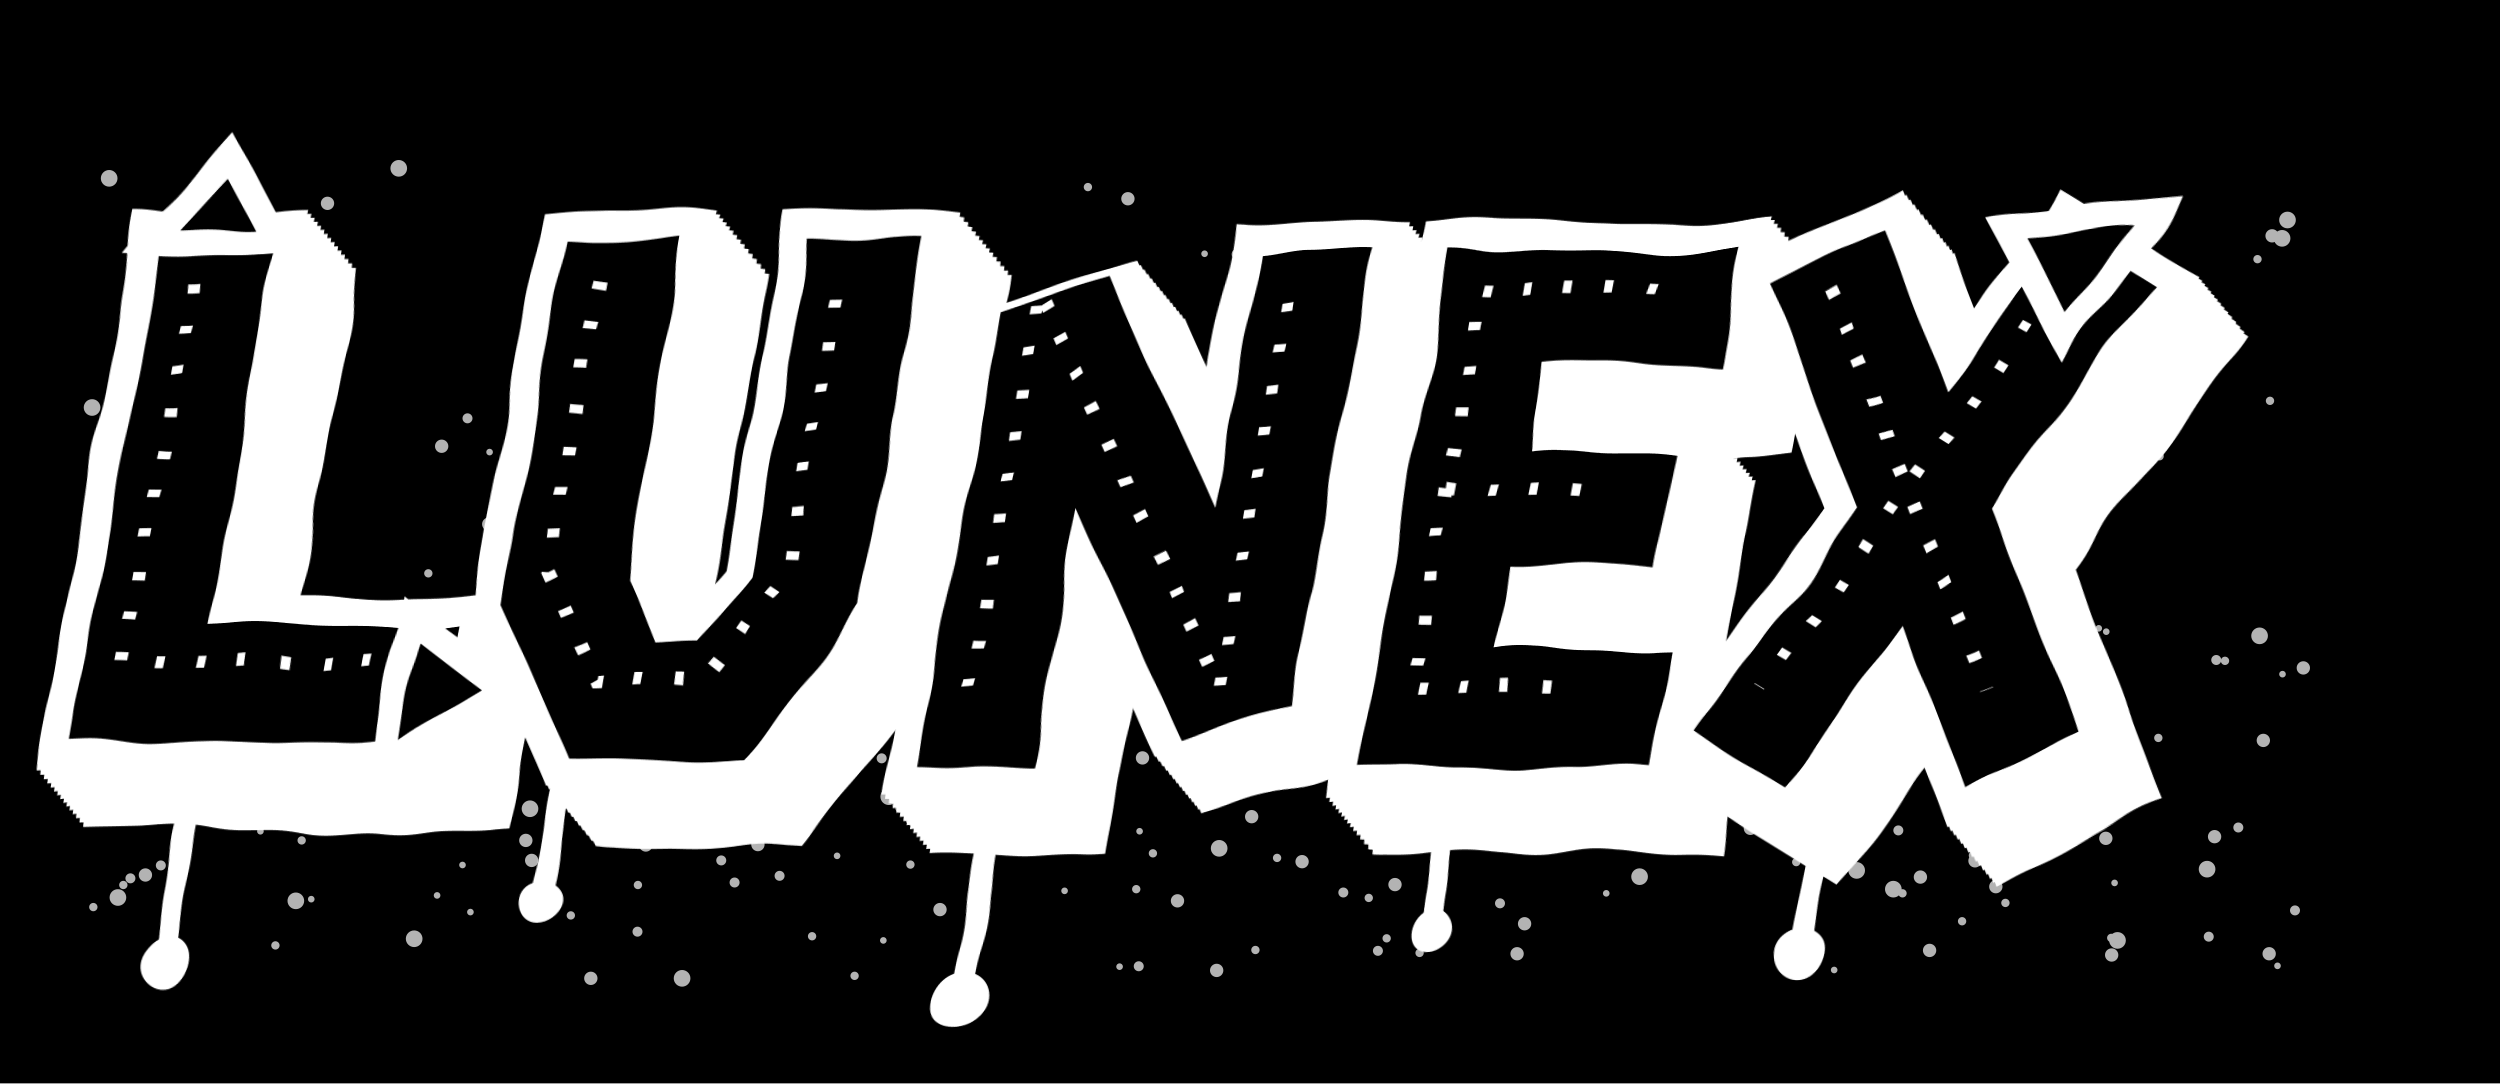
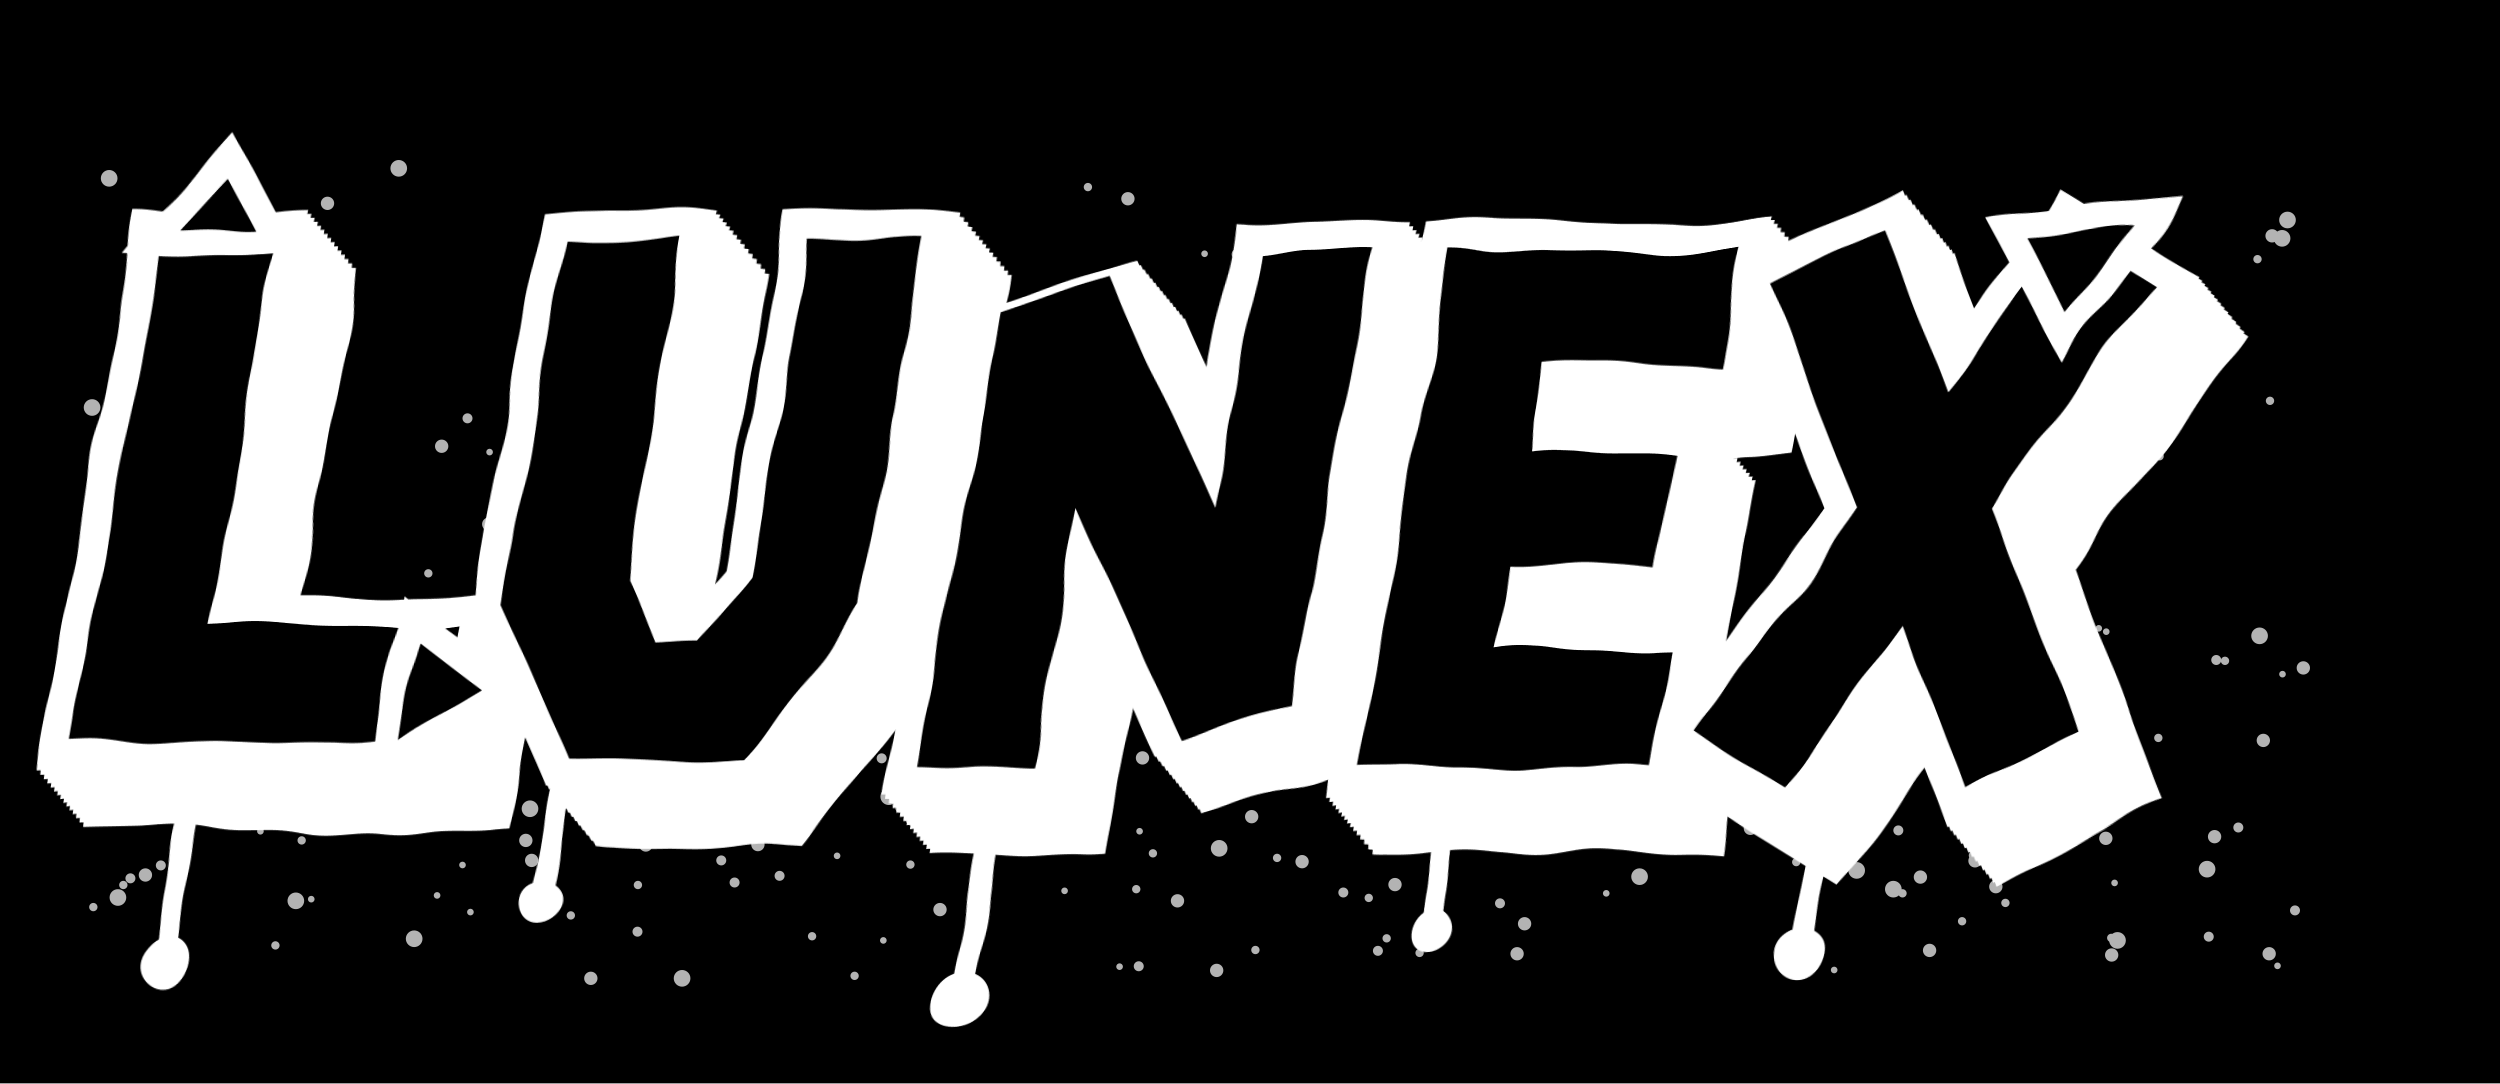
<svg xmlns="http://www.w3.org/2000/svg" viewBox="0 0 600 260" width="600" height="260" role="img" aria-label="lunex">
  <defs>
    <filter id="rough" x="-5%" y="-5%" width="110%" height="110%">
      <feTurbulence type="fractalNoise" baseFrequency="0.035" numOctaves="2" seed="4" result="n" />
      <feDisplacementMap in="SourceGraphic" in2="n" scale="5" />
    </filter>
  </defs>
  <rect width="600" height="260" fill="#000000" />
  <g fill="#ffffff" opacity=".7">
    <circle cx="201.2" cy="182.4" r="1.2" />
    <circle cx="404.3" cy="187.1" r="2" />
    <circle cx="544.8" cy="96.2" r="1" />
    <circle cx="66.1" cy="226.9" r="1" />
    <circle cx="530.1" cy="224.8" r="1.2" />
    <circle cx="344.7" cy="112.1" r="2" />
    <circle cx="273.5" cy="199.5" r="0.8" />
    <circle cx="256.1" cy="176.2" r="1" />
    <circle cx="231.4" cy="164.6" r="0.8" />
    <circle cx="34.5" cy="60.3" r="1.2" />
    <circle cx="547.8" cy="161.8" r="0.8" />
    <circle cx="396.4" cy="200.2" r="1.2" />
    <circle cx="127.6" cy="206.5" r="1.6" />
    <circle cx="77.8" cy="152.9" r="0.8" />
    <circle cx="465.5" cy="158.5" r="0.8" />
    <circle cx="447.7" cy="178.6" r="1.2" />
    <circle cx="31.3" cy="210.8" r="1.2" />
    <circle cx="511.6" cy="186.2" r="1.6" />
    <circle cx="479.7" cy="185.1" r="1.6" />
    <circle cx="300.1" cy="154.1" r="2" />
    <circle cx="137.0" cy="219.7" r="1" />
    <circle cx="255.5" cy="213.8" r="0.8" />
    <circle cx="22.4" cy="217.7" r="1" />
    <circle cx="542.3" cy="152.6" r="2" />
    <circle cx="160.7" cy="168.3" r="1" />
    <circle cx="289.1" cy="60.9" r="0.8" />
    <circle cx="284.8" cy="158.9" r="1.2" />
    <circle cx="212.0" cy="225.7" r="0.8" />
    <circle cx="248.0" cy="175.8" r="1.6" />
    <circle cx="506.7" cy="225.1" r="1" />
    <circle cx="529.7" cy="208.6" r="2" />
    <circle cx="369.0" cy="163.2" r="1.6" />
    <circle cx="377.5" cy="187.3" r="1.2" />
    <circle cx="332.8" cy="225.2" r="1" />
    <circle cx="294.2" cy="90.8" r="2" />
    <circle cx="103.5" cy="177.8" r="2" />
    <circle cx="208.3" cy="84.9" r="1.2" />
    <circle cx="546.6" cy="231.8" r="0.8" />
    <circle cx="125.5" cy="175.7" r="1.2" />
    <circle cx="254.9" cy="77.3" r="0.8" />
    <circle cx="171.6" cy="151.1" r="1.6" />
    <circle cx="394.5" cy="135.1" r="1.6" />
    <circle cx="31.9" cy="88.9" r="0.8" />
    <circle cx="420.1" cy="198.8" r="1.6" />
    <circle cx="476.8" cy="166.9" r="2" />
    <circle cx="480.3" cy="169.1" r="1.6" />
    <circle cx="253.6" cy="89.4" r="1.6" />
    <circle cx="150.9" cy="116.0" r="1" />
    <circle cx="155.0" cy="202.8" r="1.6" />
    <circle cx="299.9" cy="165.6" r="1.2" />
    <circle cx="440.2" cy="232.8" r="0.8" />
    <circle cx="155.7" cy="81.4" r="1" />
    <circle cx="300.4" cy="196.0" r="1.6" />
    <circle cx="296.6" cy="161.5" r="2" />
    <circle cx="205.1" cy="234.2" r="1" />
    <circle cx="231.9" cy="233.7" r="1.2" />
    <circle cx="364.3" cy="155.2" r="0.8" />
    <circle cx="246.0" cy="119.9" r="1.2" />
    <circle cx="333.3" cy="184.0" r="2" />
    <circle cx="544.6" cy="228.9" r="1.6" />
    <circle cx="134.5" cy="64.6" r="1" />
    <circle cx="273.3" cy="231.9" r="1.2" />
    <circle cx="379.7" cy="197.8" r="1.6" />
    <circle cx="272.8" cy="160.6" r="1.6" />
    <circle cx="211.6" cy="182.0" r="1.2" />
    <circle cx="550.8" cy="218.5" r="1.2" />
    <circle cx="213.3" cy="191.2" r="2" />
    <circle cx="364.1" cy="228.9" r="1.6" />
    <circle cx="50.8" cy="197.3" r="1" />
    <circle cx="306.5" cy="205.9" r="1" />
    <circle cx="534.0" cy="158.6" r="1" />
    <circle cx="481.3" cy="216.7" r="1" />
    <circle cx="508.2" cy="225.7" r="2" />
    <circle cx="547.7" cy="57.2" r="2" />
    <circle cx="445.6" cy="208.9" r="2" />
    <circle cx="62.5" cy="199.5" r="0.8" />
    <circle cx="319.7" cy="161.8" r="1.6" />
    <circle cx="320.9" cy="132.0" r="1.6" />
    <circle cx="153.1" cy="212.4" r="1" />
    <circle cx="474.0" cy="206.6" r="1.6" />
    <circle cx="222.5" cy="119.6" r="0.8" />
    <circle cx="117.5" cy="108.5" r="0.8" />
    <circle cx="349.2" cy="169.7" r="1.2" />
    <circle cx="456.6" cy="214.4" r="1" />
    <circle cx="38.3" cy="176.5" r="1.2" />
    <circle cx="71.0" cy="216.2" r="2" />
    <circle cx="436.1" cy="185.9" r="2" />
    <circle cx="48.5" cy="192.0" r="1.2" />
    <circle cx="292.0" cy="232.9" r="1.6" />
    <circle cx="447.7" cy="175.4" r="2" />
    <circle cx="545.3" cy="56.6" r="1.6" />
    <circle cx="410.2" cy="154.2" r="1.2" />
    <circle cx="78.6" cy="48.8" r="1.6" />
    <circle cx="348.7" cy="165.0" r="2" />
    <circle cx="350.3" cy="157.2" r="2" />
    <circle cx="493.2" cy="203.9" r="1" />
    <circle cx="74.7" cy="215.8" r="0.8" />
    <circle cx="219.2" cy="196.3" r="2" />
    <circle cx="403.5" cy="152.9" r="0.8" />
    <circle cx="252.6" cy="161.9" r="0.8" />
    <circle cx="288.8" cy="139.2" r="1.6" />
    <circle cx="330.7" cy="151.2" r="1.6" />
    <circle cx="340.7" cy="228.7" r="1" />
    <circle cx="276.7" cy="204.8" r="1" />
    <circle cx="503.7" cy="150.8" r="0.8" />
    <circle cx="552.8" cy="160.3" r="1.6" />
    <circle cx="29.6" cy="212.4" r="1" />
    <circle cx="518.3" cy="109.5" r="1" />
    <circle cx="414.0" cy="56.0" r="1.6" />
    <circle cx="268.7" cy="232.0" r="0.8" />
    <circle cx="26.2" cy="42.8" r="2" />
    <circle cx="63.0" cy="99.1" r="1" />
    <circle cx="537.2" cy="198.6" r="1.2" />
    <circle cx="218.5" cy="207.5" r="1" />
    <circle cx="541.8" cy="62.2" r="1" />
    <circle cx="360.0" cy="216.8" r="1.2" />
    <circle cx="443.7" cy="155.2" r="2" />
    <circle cx="199.3" cy="155.1" r="1" />
    <circle cx="344.6" cy="225.5" r="1.6" />
    <circle cx="229.2" cy="111.5" r="1" />
    <circle cx="456.0" cy="172.4" r="1.6" />
    <circle cx="104.9" cy="214.9" r="0.8" />
    <circle cx="175.8" cy="66.7" r="2" />
    <circle cx="99.4" cy="225.3" r="2" />
    <circle cx="389.7" cy="157.2" r="2" />
    <circle cx="281.8" cy="112.5" r="1" />
    <circle cx="187.1" cy="210.2" r="1.2" />
    <circle cx="336.6" cy="195.9" r="2" />
    <circle cx="455.6" cy="199.3" r="1.2" />
    <circle cx="498.0" cy="200.1" r="1" />
    <circle cx="134.9" cy="57.5" r="1.2" />
    <circle cx="215.9" cy="194.0" r="1" />
    <circle cx="153.0" cy="223.6" r="1.2" />
    <circle cx="361.7" cy="200.8" r="1.2" />
    <circle cx="171.5" cy="167.4" r="2" />
    <circle cx="282.6" cy="216.2" r="1.6" />
    <circle cx="72.4" cy="201.7" r="1" />
    <circle cx="157.2" cy="165.4" r="0.8" />
    <circle cx="34.9" cy="210.0" r="1.6" />
    <circle cx="531.5" cy="200.8" r="1.6" />
    <circle cx="518.0" cy="177.1" r="1" />
    <circle cx="365.9" cy="221.7" r="1.6" />
    <circle cx="118.6" cy="170.0" r="1" />
    <circle cx="112.9" cy="218.9" r="0.8" />
    <circle cx="507.5" cy="211.9" r="0.8" />
    <circle cx="159.3" cy="137.5" r="1.6" />
    <circle cx="50.1" cy="67.5" r="1" />
    <circle cx="385.5" cy="214.4" r="0.8" />
    <circle cx="274.2" cy="181.9" r="1.6" />
    <circle cx="111.0" cy="207.6" r="0.8" />
    <circle cx="272.7" cy="213.4" r="1" />
    <circle cx="520.9" cy="81.9" r="1.2" />
    <circle cx="499.9" cy="158.2" r="1.6" />
    <circle cx="474.8" cy="178.9" r="1" />
    <circle cx="277.9" cy="168.8" r="0.8" />
    <circle cx="117.3" cy="125.8" r="1.6" />
    <circle cx="490.2" cy="163.2" r="1.2" />
    <circle cx="328.3" cy="96.3" r="1.2" />
    <circle cx="285.1" cy="100.4" r="0.8" />
    <circle cx="102.8" cy="137.6" r="1" />
    <circle cx="322.4" cy="214.2" r="1.2" />
    <circle cx="253.3" cy="170.2" r="1.6" />
    <circle cx="176.3" cy="211.8" r="1.2" />
    <circle cx="97.9" cy="193.2" r="2" />
    <circle cx="95.7" cy="40.4" r="2" />
    <circle cx="174.7" cy="184.8" r="1.2" />
    <circle cx="328.5" cy="215.5" r="1" />
    <circle cx="126.2" cy="201.7" r="1.6" />
    <circle cx="431.1" cy="206.9" r="1" />
    <circle cx="334.8" cy="212.3" r="1.6" />
    <circle cx="474.2" cy="179.5" r="1.2" />
    <circle cx="474.6" cy="151.3" r="1.6" />
    <circle cx="92.0" cy="197.9" r="1.2" />
    <circle cx="39.8" cy="222.9" r="1.2" />
    <circle cx="300.7" cy="160.3" r="1" />
    <circle cx="460.9" cy="210.5" r="1.6" />
    <circle cx="331.2" cy="159.2" r="1.6" />
    <circle cx="261.1" cy="44.9" r="1" />
    <circle cx="31.2" cy="165.5" r="0.8" />
    <circle cx="188.4" cy="145.5" r="0.8" />
    <circle cx="72.1" cy="151.5" r="2" />
    <circle cx="363.9" cy="187.8" r="1.2" />
    <circle cx="489.5" cy="160.5" r="1.6" />
    <circle cx="336.4" cy="160.3" r="1" />
    <circle cx="312.5" cy="206.8" r="1.6" />
    <circle cx="423.2" cy="71.2" r="1.6" />
    <circle cx="394.7" cy="153.4" r="0.8" />
    <circle cx="233.6" cy="218.8" r="1.2" />
    <circle cx="236.4" cy="199.3" r="2" />
    <circle cx="454.4" cy="213.4" r="2" />
    <circle cx="48.9" cy="138.3" r="1.2" />
    <circle cx="154.6" cy="120.2" r="1.2" />
    <circle cx="78.9" cy="167.1" r="0.8" />
    <circle cx="141.8" cy="234.8" r="1.6" />
    <circle cx="361.9" cy="193.8" r="0.8" />
    <circle cx="38.6" cy="207.7" r="1.2" />
    <circle cx="359.3" cy="158.5" r="0.8" />
    <circle cx="301.0" cy="122.4" r="1.2" />
    <circle cx="81.0" cy="155.1" r="2" />
    <circle cx="506.8" cy="229.2" r="1.6" />
    <circle cx="86.9" cy="184.6" r="1.2" />
    <circle cx="168.0" cy="179.8" r="1.2" />
    <circle cx="473.5" cy="205.3" r="1" />
    <circle cx="316.2" cy="109.7" r="1.2" />
    <circle cx="350.9" cy="170.6" r="1" />
    <circle cx="122.0" cy="143.7" r="1.6" />
    <circle cx="26.4" cy="107.0" r="1" />
    <circle cx="194.9" cy="224.7" r="1" />
    <circle cx="179.6" cy="155.7" r="1.2" />
    <circle cx="257.6" cy="187.4" r="0.8" />
    <circle cx="301.3" cy="228.0" r="1" />
    <circle cx="245.0" cy="167.2" r="2" />
    <circle cx="479.0" cy="212.8" r="1.6" />
    <circle cx="165.1" cy="159.8" r="1" />
    <circle cx="243.0" cy="196.7" r="0.8" />
    <circle cx="288.9" cy="185.5" r="1.2" />
    <circle cx="491.3" cy="188.4" r="1.6" />
    <circle cx="175.6" cy="194.7" r="2" />
    <circle cx="227.6" cy="101.2" r="1.6" />
    <circle cx="225.6" cy="218.3" r="1.6" />
    <circle cx="330.7" cy="228.2" r="1.2" />
    <circle cx="543.2" cy="177.7" r="1.6" />
    <circle cx="501.3" cy="171.8" r="1.6" />
    <circle cx="181.9" cy="202.7" r="1.6" />
    <circle cx="299.4" cy="138.3" r="1.6" />
    <circle cx="270.7" cy="47.7" r="1.6" />
    <circle cx="531.9" cy="158.4" r="1.2" />
    <circle cx="290.5" cy="163.2" r="1" />
    <circle cx="495.1" cy="187.4" r="2" />
    <circle cx="505.5" cy="151.6" r="0.8" />
    <circle cx="112.2" cy="100.4" r="1.2" />
    <circle cx="296.8" cy="61.0" r="1.2" />
    <circle cx="463.1" cy="228.1" r="1.6" />
    <circle cx="360.8" cy="139.6" r="1" />
    <circle cx="292.6" cy="203.6" r="2" />
    <circle cx="77.6" cy="148.3" r="0.8" />
    <circle cx="393.5" cy="210.4" r="2" />
    <circle cx="22.1" cy="97.8" r="2" />
    <circle cx="28.3" cy="215.4" r="2" />
    <circle cx="163.7" cy="234.8" r="2" />
    <circle cx="127.2" cy="194.1" r="2" />
    <circle cx="77.6" cy="194.4" r="1.6" />
    <circle cx="351.0" cy="151.1" r="2" />
    <circle cx="194.3" cy="164.4" r="1.2" />
    <circle cx="359.5" cy="203.3" r="0.8" />
    <circle cx="208.4" cy="154.6" r="1.6" />
    <circle cx="334.6" cy="202.7" r="1" />
    <circle cx="140.4" cy="164.8" r="0.8" />
    <circle cx="505.4" cy="201.2" r="1.6" />
    <circle cx="549.0" cy="52.8" r="2" />
    <circle cx="139.6" cy="98.7" r="1.6" />
    <circle cx="32.1" cy="164.4" r="1.6" />
    <circle cx="120.7" cy="197.7" r="0.8" />
    <circle cx="200.9" cy="205.4" r="0.8" />
    <circle cx="248.0" cy="182.9" r="1.6" />
    <circle cx="173.1" cy="206.5" r="1.2" />
    <circle cx="454.6" cy="166.7" r="2" />
    <circle cx="470.9" cy="221.1" r="1" />
    <circle cx="106.0" cy="107.1" r="1.6" />
    <circle cx="359.8" cy="190.5" r="1" />
  </g>
  <g filter="url(#rough)" transform="translate(8 14) skewX(-10)" fill="none" stroke-linecap="square" stroke-linejoin="miter" stroke-miterlimit="3">
    <g stroke="#ffffff" stroke-width="42">
      <g transform="translate(1 1)">
        <path d="M52 58 V150 H112" />
        <path d="M150 58 V128 L166 154 H192 L208 128 V58" />
        <path d="M256 156 V60 L316 156 V60" />
        <path d="M404 60 H362 V156 H404 M362 108 H396" />
        <path d="M446 60 L500 156 M500 60 L446 156" />
      </g>
      <g transform="translate(2 2)">
        <path d="M52 58 V150 H112" />
        <path d="M150 58 V128 L166 154 H192 L208 128 V58" />
        <path d="M256 156 V60 L316 156 V60" />
        <path d="M404 60 H362 V156 H404 M362 108 H396" />
        <path d="M446 60 L500 156 M500 60 L446 156" />
      </g>
      <g transform="translate(3 3)">
        <path d="M52 58 V150 H112" />
        <path d="M150 58 V128 L166 154 H192 L208 128 V58" />
        <path d="M256 156 V60 L316 156 V60" />
        <path d="M404 60 H362 V156 H404 M362 108 H396" />
        <path d="M446 60 L500 156 M500 60 L446 156" />
      </g>
      <g transform="translate(4 4)">
        <path d="M52 58 V150 H112" />
        <path d="M150 58 V128 L166 154 H192 L208 128 V58" />
        <path d="M256 156 V60 L316 156 V60" />
        <path d="M404 60 H362 V156 H404 M362 108 H396" />
        <path d="M446 60 L500 156 M500 60 L446 156" />
      </g>
      <g transform="translate(5 5)">
        <path d="M52 58 V150 H112" />
        <path d="M150 58 V128 L166 154 H192 L208 128 V58" />
        <path d="M256 156 V60 L316 156 V60" />
        <path d="M404 60 H362 V156 H404 M362 108 H396" />
        <path d="M446 60 L500 156 M500 60 L446 156" />
      </g>
      <g transform="translate(6 6)">
        <path d="M52 58 V150 H112" />
        <path d="M150 58 V128 L166 154 H192 L208 128 V58" />
        <path d="M256 156 V60 L316 156 V60" />
        <path d="M404 60 H362 V156 H404 M362 108 H396" />
        <path d="M446 60 L500 156 M500 60 L446 156" />
      </g>
      <g transform="translate(7 7)">
        <path d="M52 58 V150 H112" />
        <path d="M150 58 V128 L166 154 H192 L208 128 V58" />
        <path d="M256 156 V60 L316 156 V60" />
        <path d="M404 60 H362 V156 H404 M362 108 H396" />
        <path d="M446 60 L500 156 M500 60 L446 156" />
      </g>
      <g transform="translate(8 8)">
        <path d="M52 58 V150 H112" />
        <path d="M150 58 V128 L166 154 H192 L208 128 V58" />
        <path d="M256 156 V60 L316 156 V60" />
        <path d="M404 60 H362 V156 H404 M362 108 H396" />
        <path d="M446 60 L500 156 M500 60 L446 156" />
      </g>
      <g transform="translate(9 9)">
        <path d="M52 58 V150 H112" />
        <path d="M150 58 V128 L166 154 H192 L208 128 V58" />
        <path d="M256 156 V60 L316 156 V60" />
        <path d="M404 60 H362 V156 H404 M362 108 H396" />
        <path d="M446 60 L500 156 M500 60 L446 156" />
      </g>
      <g transform="translate(10 10)">
        <path d="M52 58 V150 H112" />
        <path d="M150 58 V128 L166 154 H192 L208 128 V58" />
        <path d="M256 156 V60 L316 156 V60" />
        <path d="M404 60 H362 V156 H404 M362 108 H396" />
        <path d="M446 60 L500 156 M500 60 L446 156" />
      </g>
      <g transform="translate(11 11)">
        <path d="M52 58 V150 H112" />
        <path d="M150 58 V128 L166 154 H192 L208 128 V58" />
        <path d="M256 156 V60 L316 156 V60" />
        <path d="M404 60 H362 V156 H404 M362 108 H396" />
        <path d="M446 60 L500 156 M500 60 L446 156" />
      </g>
      <g transform="translate(12 12)">
        <path d="M52 58 V150 H112" />
        <path d="M150 58 V128 L166 154 H192 L208 128 V58" />
        <path d="M256 156 V60 L316 156 V60" />
        <path d="M404 60 H362 V156 H404 M362 108 H396" />
        <path d="M446 60 L500 156 M500 60 L446 156" />
      </g>
      <g transform="translate(13 13)">
        <path d="M52 58 V150 H112" />
        <path d="M150 58 V128 L166 154 H192 L208 128 V58" />
        <path d="M256 156 V60 L316 156 V60" />
        <path d="M404 60 H362 V156 H404 M362 108 H396" />
        <path d="M446 60 L500 156 M500 60 L446 156" />
      </g>
      <g transform="translate(14 14)">
        <path d="M52 58 V150 H112" />
        <path d="M150 58 V128 L166 154 H192 L208 128 V58" />
        <path d="M256 156 V60 L316 156 V60" />
        <path d="M404 60 H362 V156 H404 M362 108 H396" />
        <path d="M446 60 L500 156 M500 60 L446 156" />
      </g>
    </g>
    <g stroke="#ffffff" stroke-width="42">
      <path d="M52 58 V150 H112" />
      <path d="M150 58 V128 L166 154 H192 L208 128 V58" />
      <path d="M256 156 V60 L316 156 V60" />
      <path d="M404 60 H362 V156 H404 M362 108 H396" />
      <path d="M446 60 L500 156 M500 60 L446 156" />
    </g>
    <g stroke="#000000" stroke-width="28">
      <path d="M52 58 V150 H112" />
      <path d="M150 58 V128 L166 154 H192 L208 128 V58" />
      <path d="M256 156 V60 L316 156 V60" />
      <path d="M404 60 H362 V156 H404 M362 108 H396" />
      <path d="M446 60 L500 156 M500 60 L446 156" />
    </g>
-     <g stroke="#ffffff" stroke-width="3" stroke-dasharray="2 8" stroke-linecap="butt" transform="translate(-5 -5)">
-       <path d="M52 58 V150 H112" />
-       <path d="M150 58 V128 L166 154 H192 L208 128 V58" />
-       <path d="M256 156 V60 L316 156 V60" />
-       <path d="M404 60 H362 V156 H404 M362 108 H396" />
-       <path d="M446 60 L500 156 M500 60 L446 156" />
-     </g>
    <g stroke="#ffffff" stroke-width="5" stroke-linecap="butt">
      <path d="M70 172 V214" />
      <path d="M158 176 V200" />
      <path d="M262 178 V222" />
      <path d="M372 176 V206" />
      <path d="M462 176 V212" />
    </g>
    <g fill="#ffffff" stroke="none">
      <circle cx="70" cy="217" r="6" />
      <circle cx="158" cy="203" r="5" />
      <circle cx="262" cy="226" r="7" />
      <circle cx="372" cy="209" r="5" />
      <circle cx="462" cy="215" r="6" />
    </g>
    <g fill="#000000" stroke="#ffffff" stroke-width="6" stroke-linejoin="miter">
      <path d="M114 134 L140 152 L114 170 Z" />
      <path d="M480 40 L516 36 L500 68 Z" />
      <path d="M36 44 L52 24 L66 44 Z" />
    </g>
  </g>
</svg>
